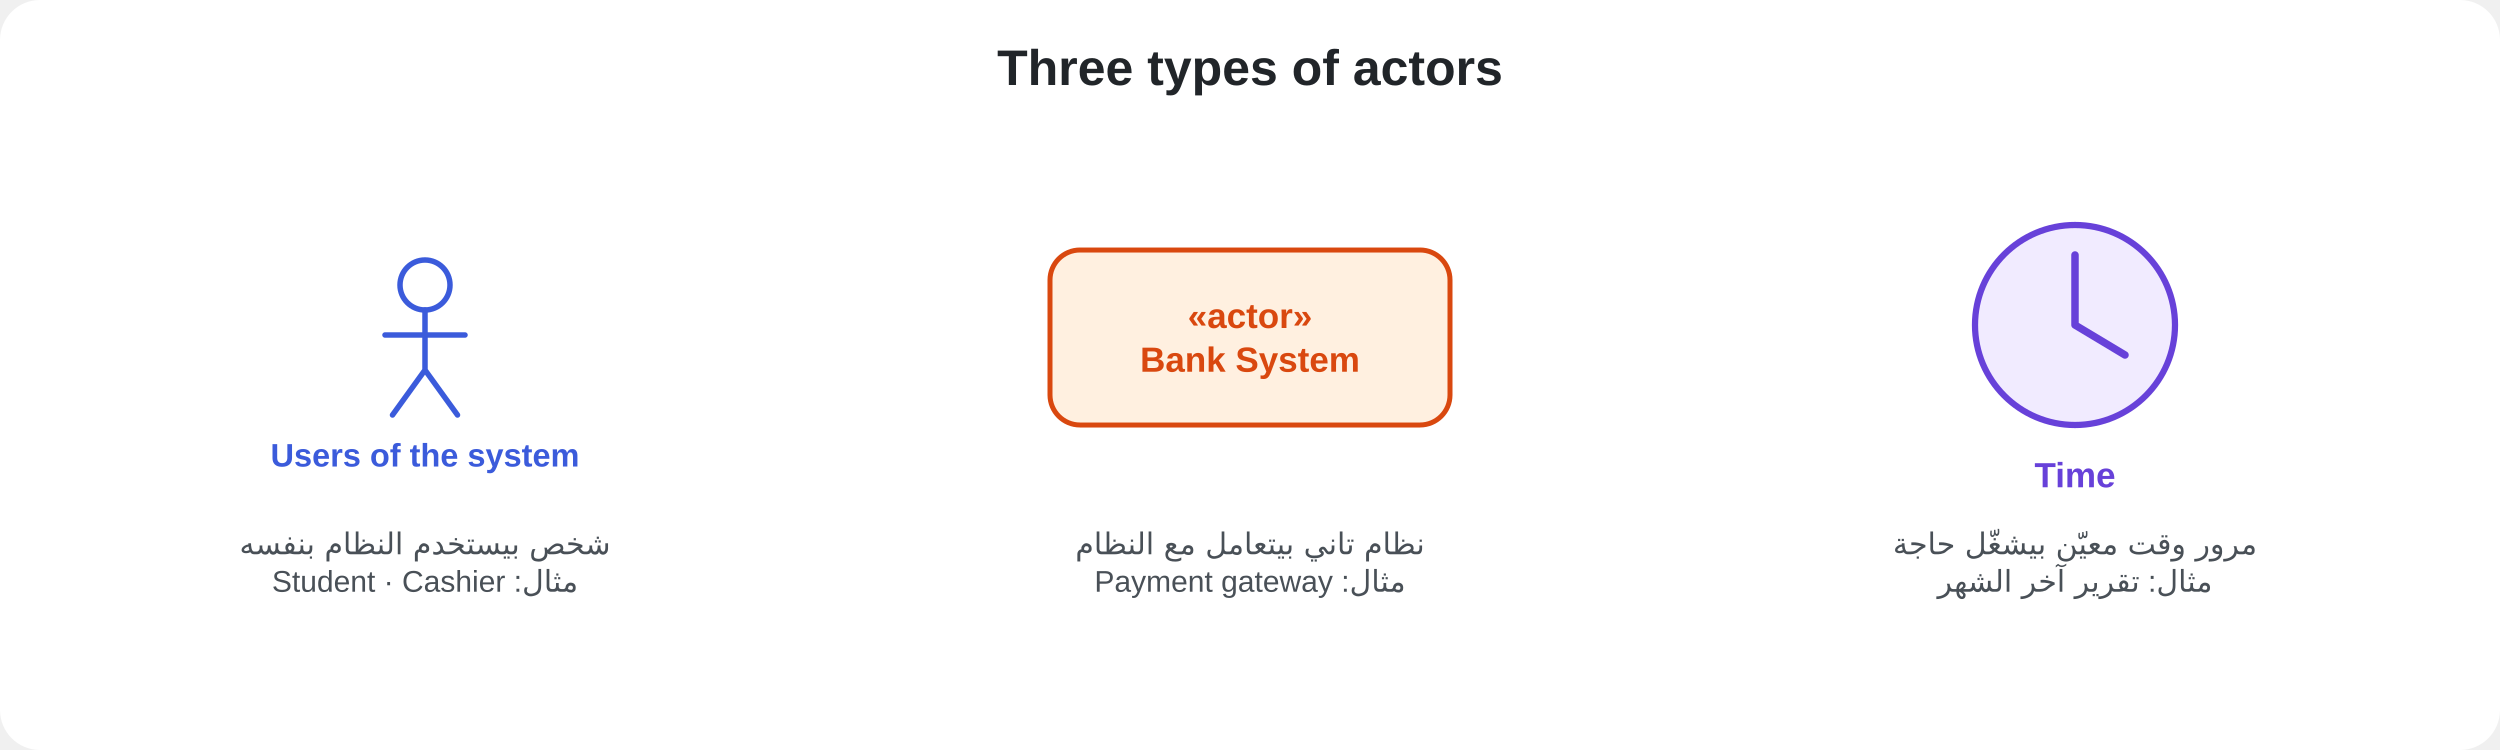
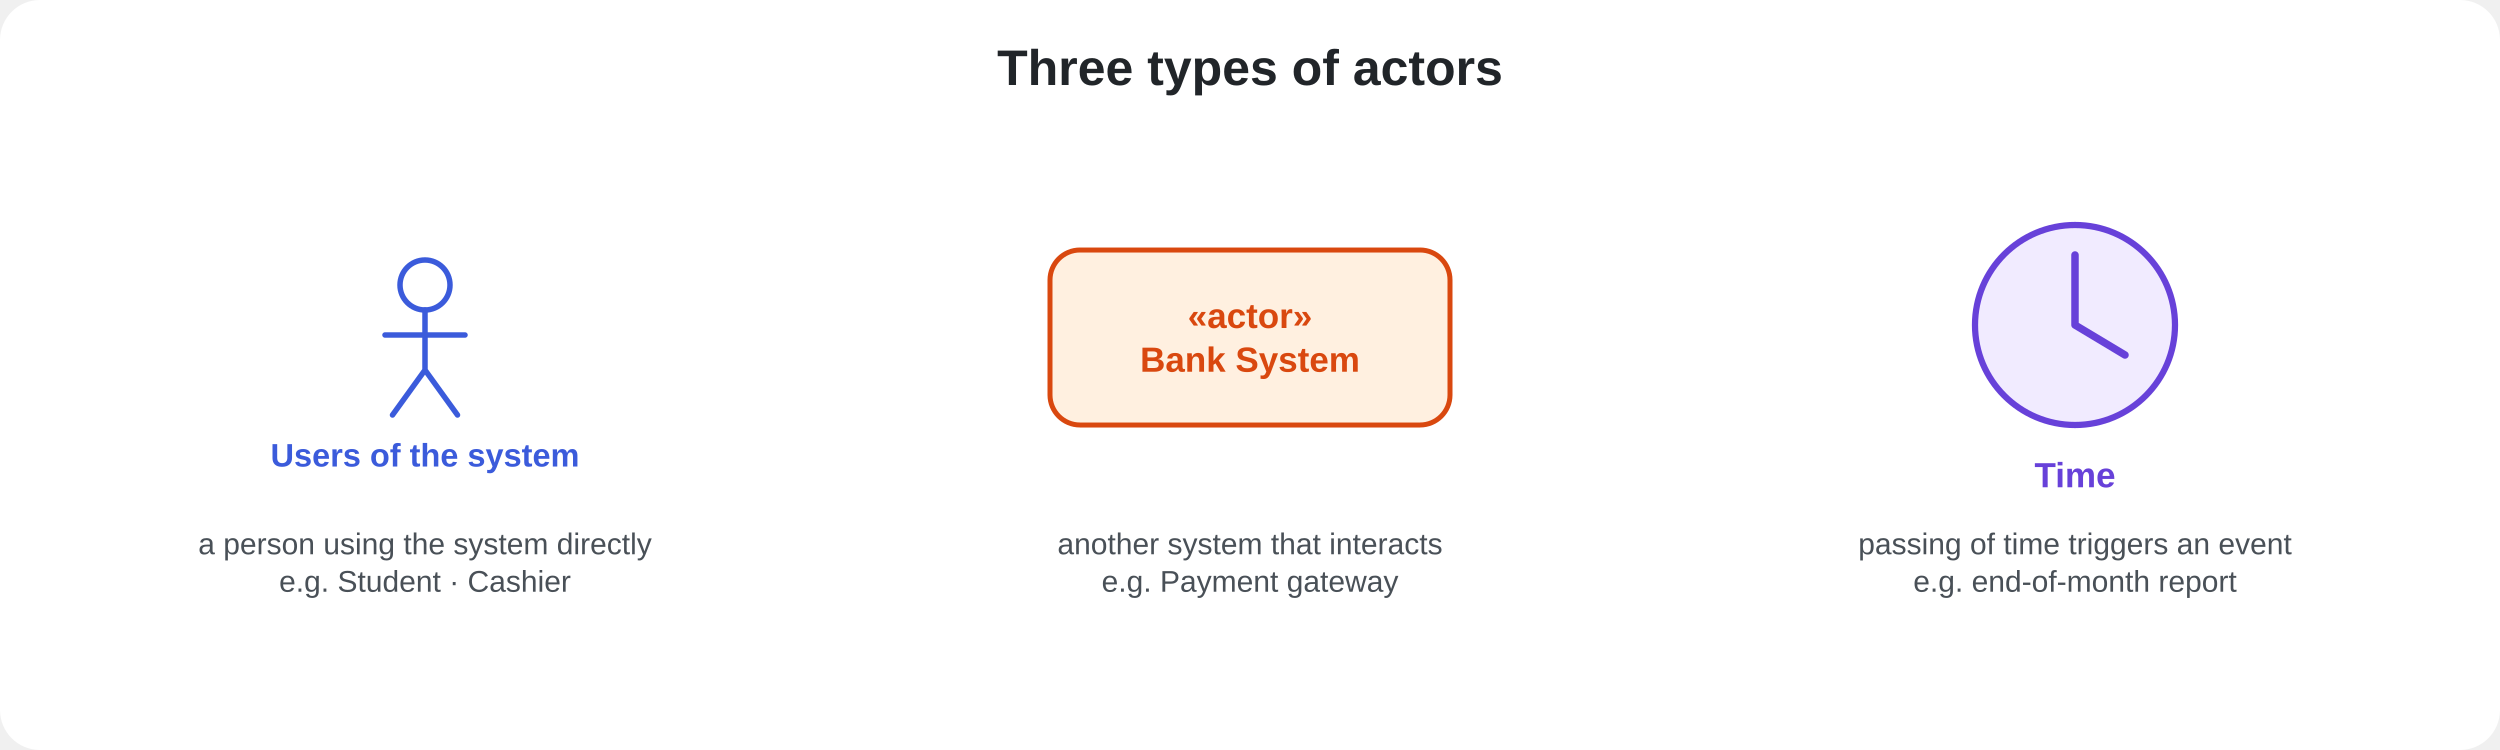
<svg xmlns="http://www.w3.org/2000/svg" width="1000" height="300" viewBox="0 0 1000 300">
+   <style>text{font-family:'Segoe UI',Tahoma,Arial,sans-serif}</style>
  <defs />
  <rect width="100%" height="100%" fill="white" rx="16" />
-   <text x="500.0" y="34" font-size="20" font-weight="700" text-anchor="middle" fill="#212529" style="font-family:'Segoe UI',Tahoma,Arial,sans-serif">Three types of actors</text>
+   <text x="500.0" y="34" font-size="20" font-weight="700" text-anchor="middle" fill="#212529">Three types of actors</text>
  <circle cx="170" cy="114" r="10" fill="white" stroke="#3B5BDB" stroke-width="2.2" />
  <path d="M170 124 V148 M154 134 H186 M170 148 L157 166 M170 148 L183 166" stroke="#3B5BDB" stroke-width="2.2" fill="none" stroke-linecap="round" />
-   <text x="170" y="186.6" font-size="13" fill="#3B5BDB" text-anchor="middle" font-weight="700" style="font-family:'Segoe UI',Tahoma,Arial,sans-serif">Users of the system</text>
-   <text direction="rtl" unicode-bidi="embed" x="170" y="221.7" font-size="12" fill="#495057" text-anchor="middle" style="font-family:'Segoe UI',Tahoma,Arial,sans-serif">شخص بيستخدم النظام بنفسه</text>
-   <text direction="rtl" unicode-bidi="embed" x="170" y="236.7" font-size="12" fill="#495057" text-anchor="middle" style="font-family:'Segoe UI',Tahoma,Arial,sans-serif">مثال: Student · Cashier</text>
+   <text x="170" y="186.6" font-size="13" fill="#3B5BDB" text-anchor="middle" font-weight="700">Users of the system</text>
+   <text x="170" y="221.7" font-size="12" fill="#495057" text-anchor="middle">a person using the system directly</text>
+   <text x="170" y="236.7" font-size="12" fill="#495057" text-anchor="middle">e.g. Student · Cashier</text>
  <rect x="420" y="100" width="160" height="70" rx="12" fill="#FFF0E0" stroke="#D9480F" stroke-width="2" />
-   <text x="500.0" y="131.2" font-size="14" fill="#D9480F" text-anchor="middle" font-weight="700" style="font-family:'Segoe UI',Tahoma,Arial,sans-serif">«actor»</text>
-   <text x="500.0" y="148.7" font-size="14" fill="#D9480F" text-anchor="middle" font-weight="700" style="font-family:'Segoe UI',Tahoma,Arial,sans-serif">Bank System</text>
-   <text direction="rtl" unicode-bidi="embed" x="500" y="221.7" font-size="12" fill="#495057" text-anchor="middle" style="font-family:'Segoe UI',Tahoma,Arial,sans-serif">نظام تاني بيتعامل مع النظام</text>
-   <text direction="rtl" unicode-bidi="embed" x="500" y="236.7" font-size="12" fill="#495057" text-anchor="middle" style="font-family:'Segoe UI',Tahoma,Arial,sans-serif">مثال: Payment gateway</text>
+   <text x="500.0" y="131.2" font-size="14" fill="#D9480F" text-anchor="middle" font-weight="700">«actor»</text>
+   <text x="500.0" y="148.7" font-size="14" fill="#D9480F" text-anchor="middle" font-weight="700">Bank System</text>
+   <text x="500" y="221.7" font-size="12" fill="#495057" text-anchor="middle">another system that interacts</text>
+   <text x="500" y="236.7" font-size="12" fill="#495057" text-anchor="middle">e.g. Payment gateway</text>
  <circle cx="830" cy="130" r="40" fill="#F1EBFF" stroke="#6741D9" stroke-width="2.5" />
  <path d="M830 130 V102 M830 130 L850 142" stroke="#6741D9" stroke-width="3" stroke-linecap="round" />
-   <text x="830" y="194.9" font-size="14" fill="#6741D9" text-anchor="middle" font-weight="700" style="font-family:'Segoe UI',Tahoma,Arial,sans-serif">Time</text>
-   <text direction="rtl" unicode-bidi="embed" x="830" y="221.7" font-size="12" fill="#495057" text-anchor="middle" style="font-family:'Segoe UI',Tahoma,Arial,sans-serif">مرور وقت معيّن بيشغّل حاجة</text>
-   <text direction="rtl" unicode-bidi="embed" x="830" y="236.7" font-size="12" fill="#495057" text-anchor="middle" style="font-family:'Segoe UI',Tahoma,Arial,sans-serif">مثال: تقرير آخر الشهر</text>
+   <text x="830" y="194.9" font-size="14" fill="#6741D9" text-anchor="middle" font-weight="700">Time</text>
+   <text x="830" y="221.7" font-size="12" fill="#495057" text-anchor="middle">passing of time triggers an event</text>
+   <text x="830" y="236.7" font-size="12" fill="#495057" text-anchor="middle">e.g. end-of-month report</text>
</svg>
